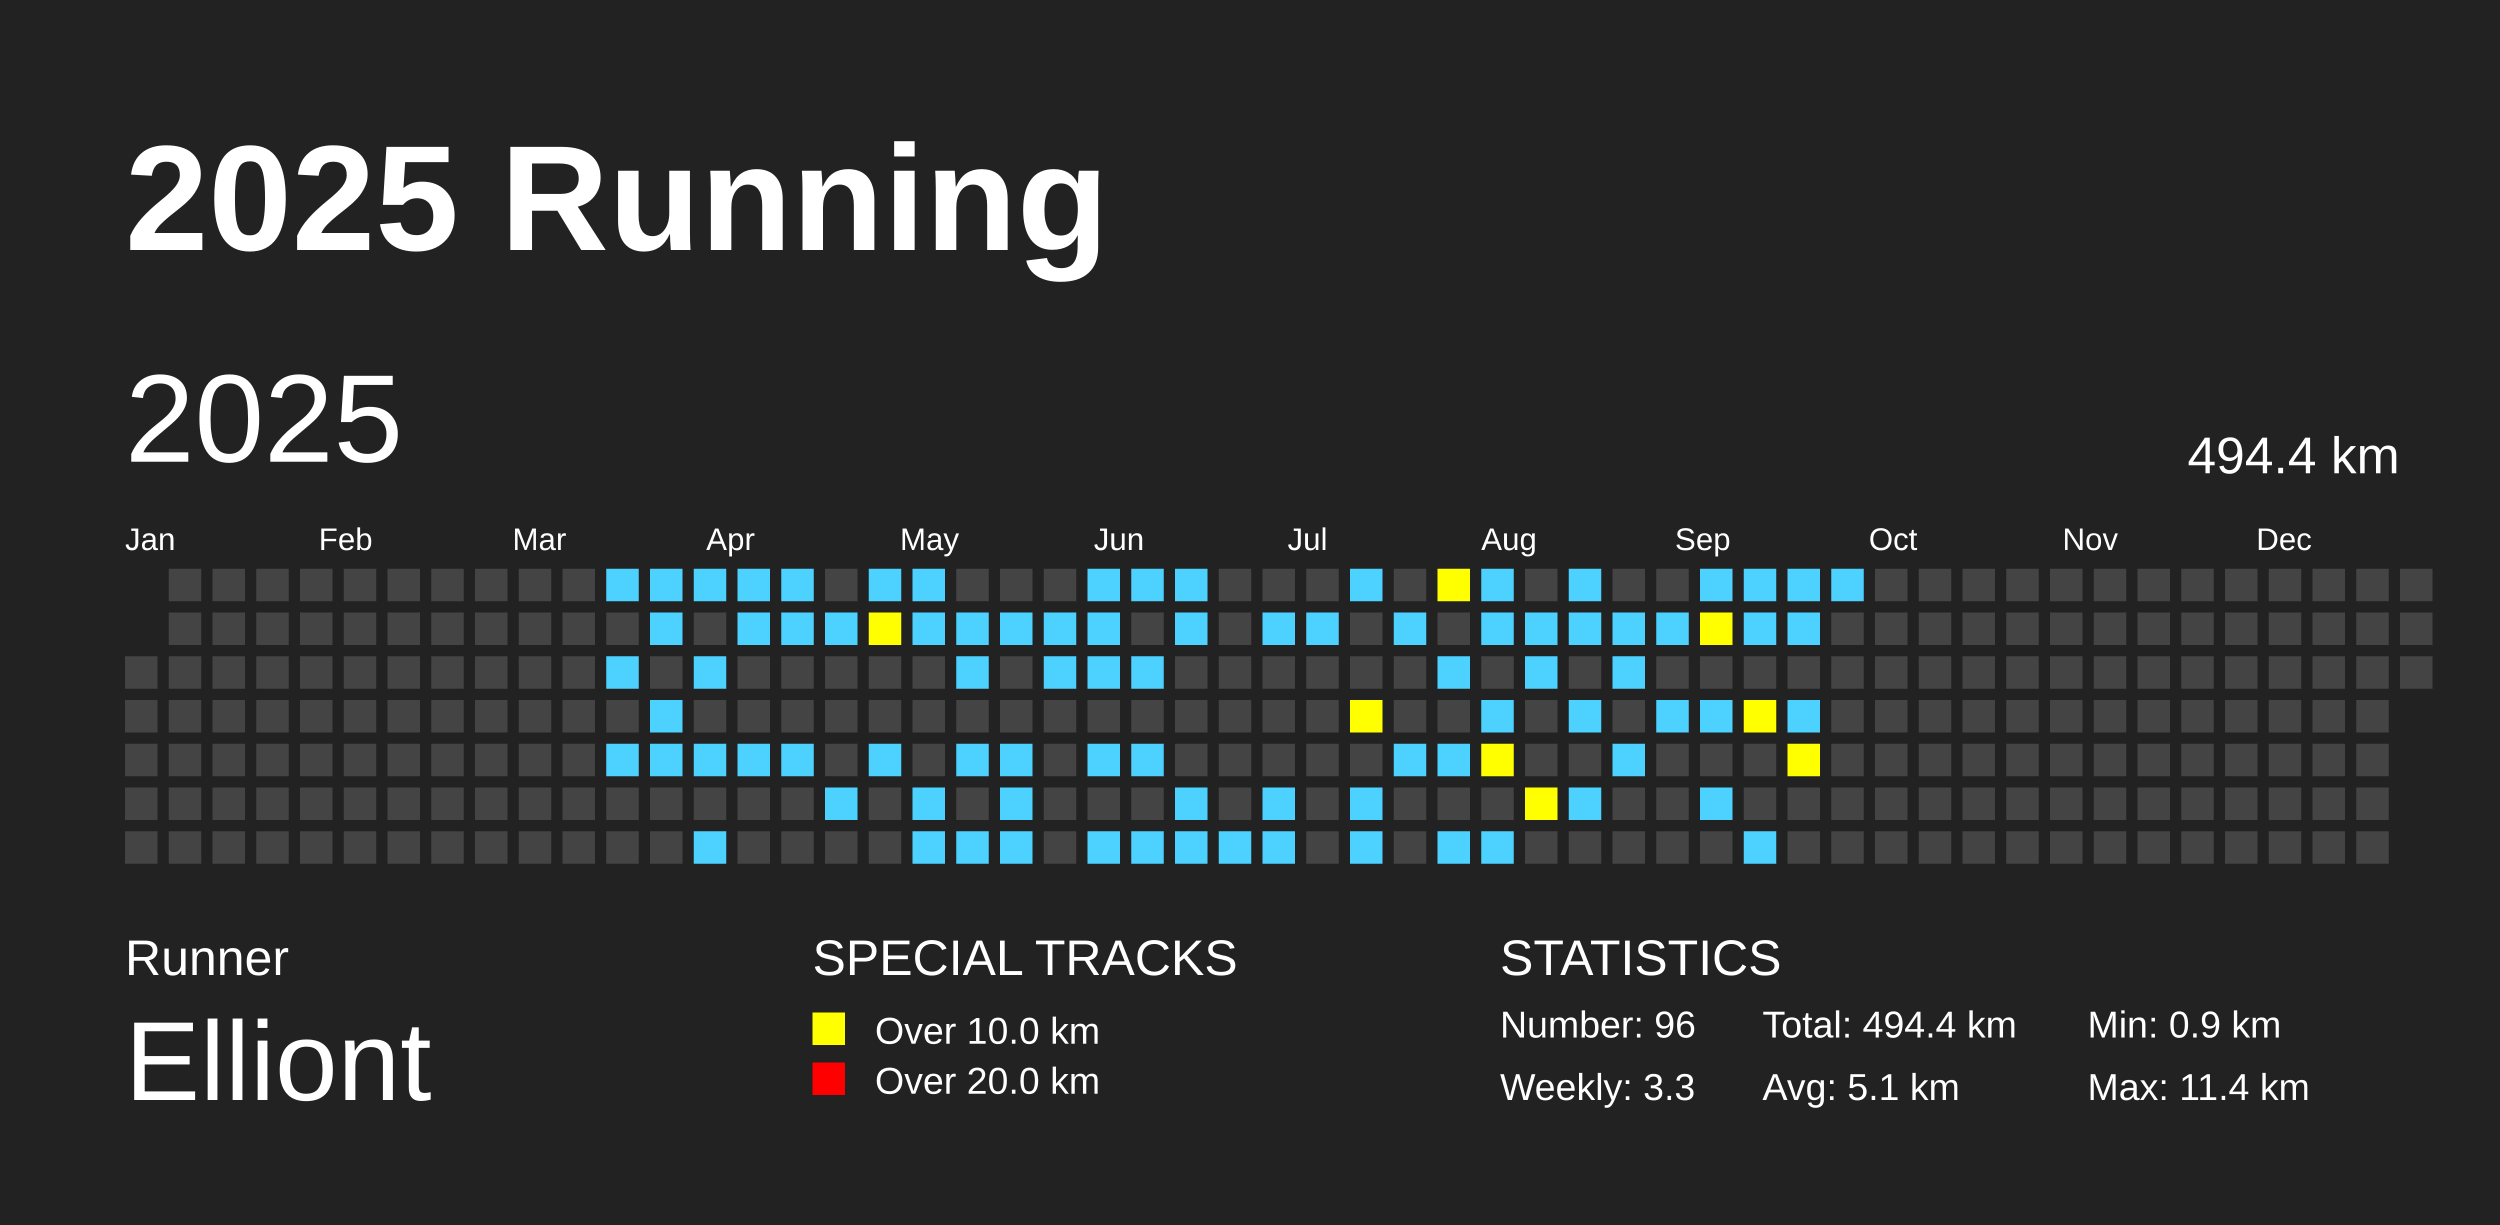
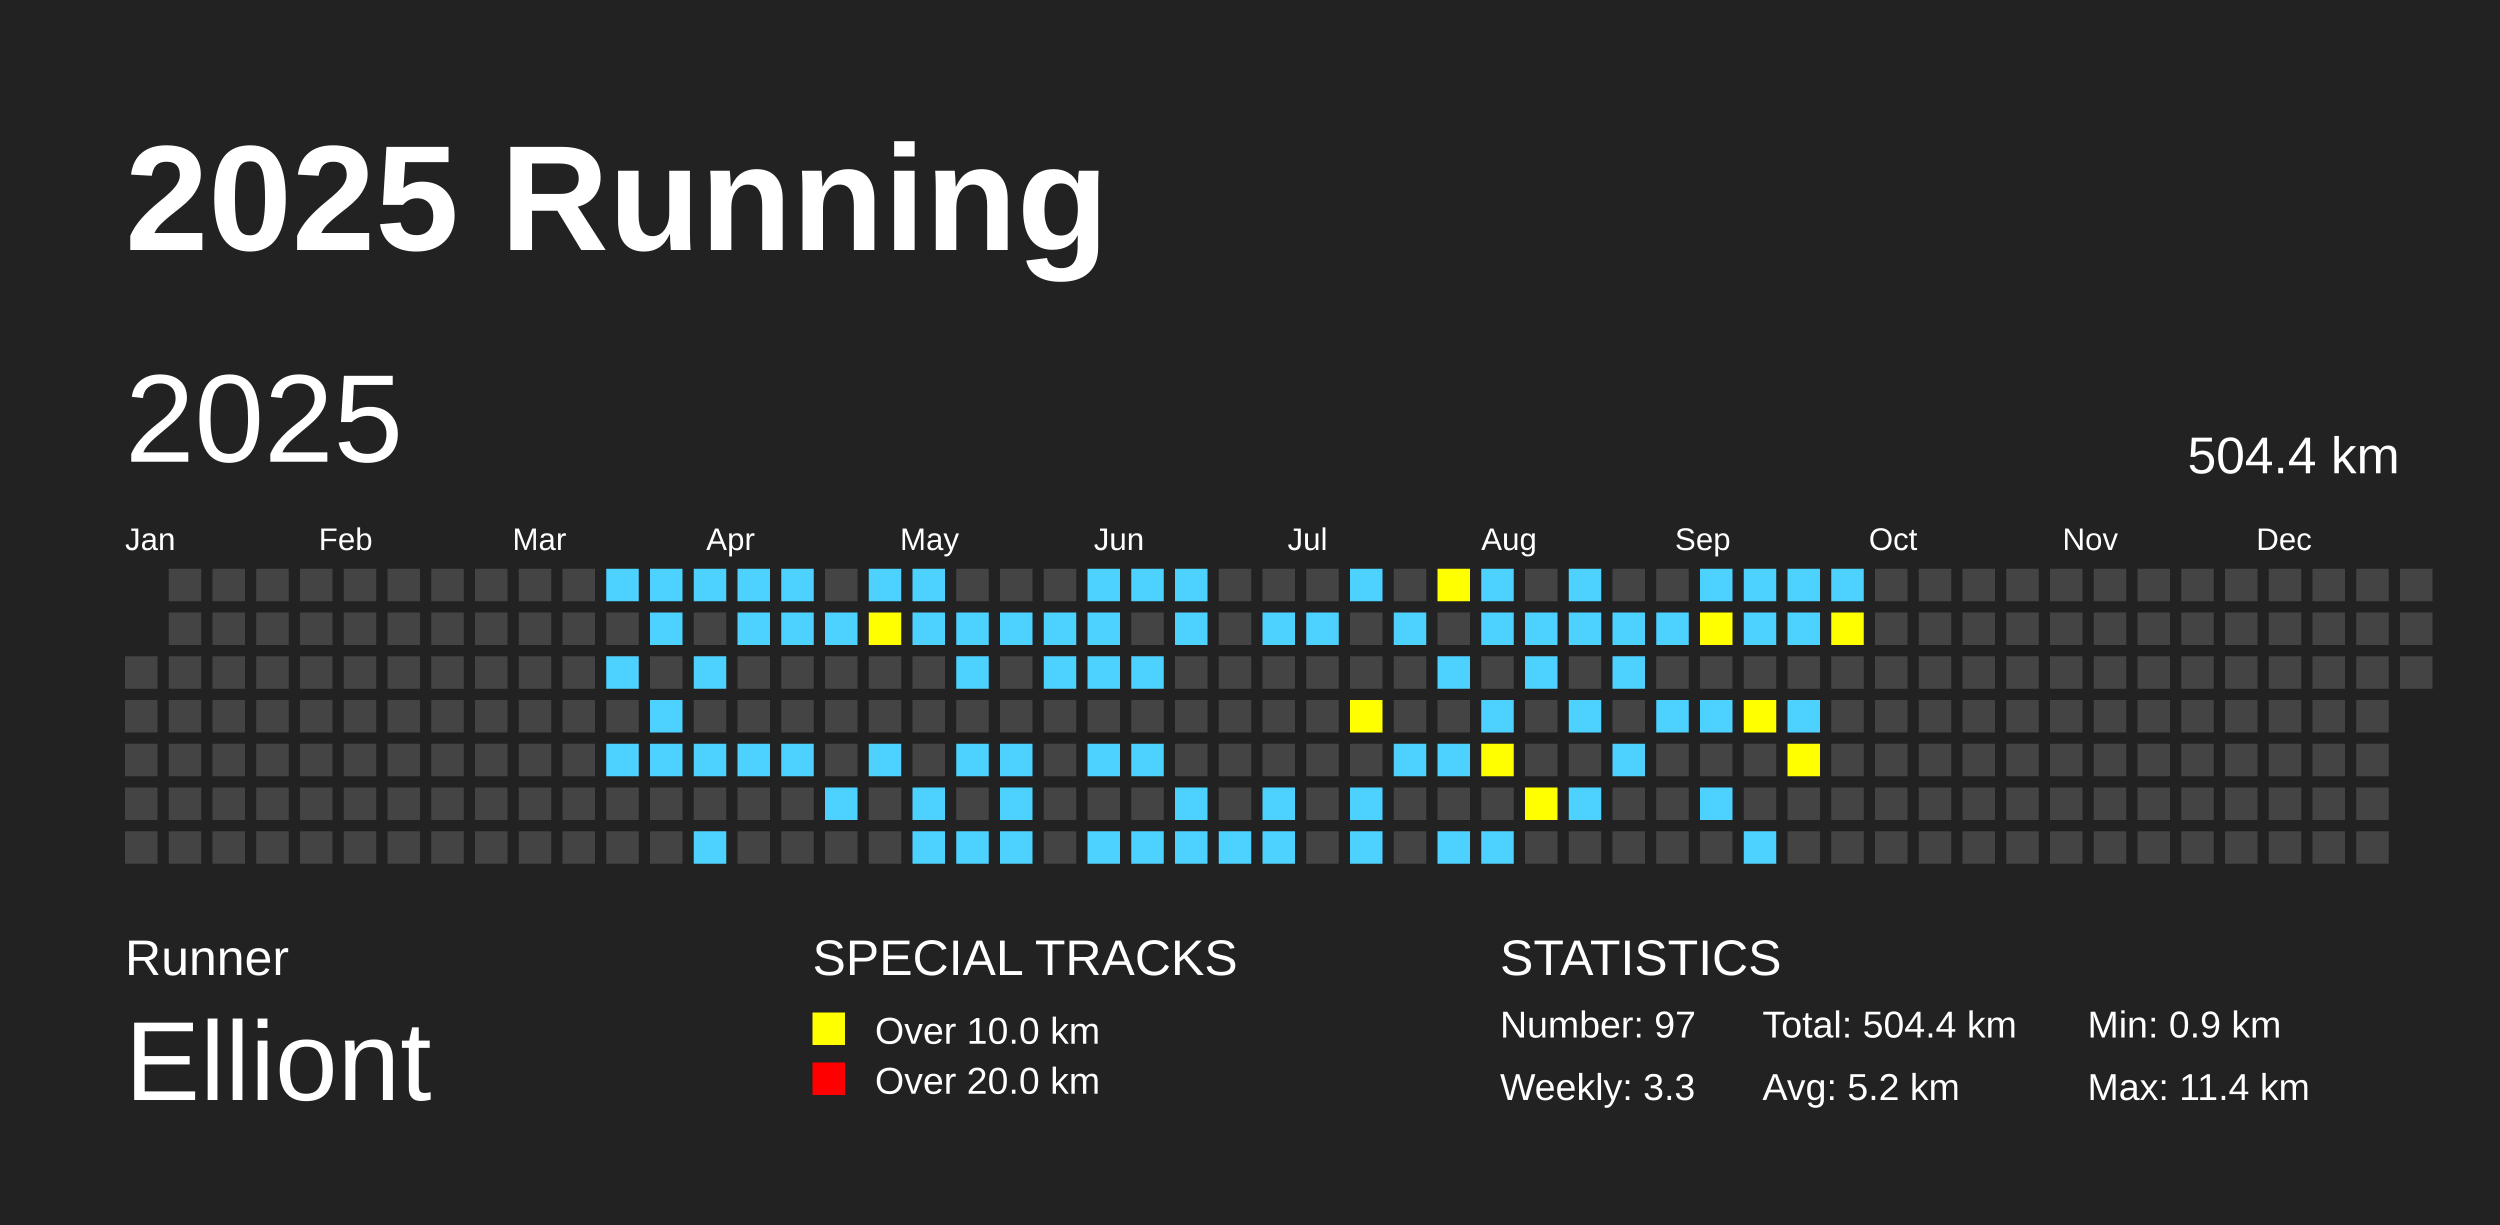
<svg xmlns="http://www.w3.org/2000/svg" baseProfile="full" height="98mm" version="1.1" viewBox="0,0,200,98" width="200mm">
  <defs />
  <rect fill="#222222" height="98" width="200" x="0" y="0" />
  <text fill="#FFFFFF" style="font-size:12px; font-family:Arial; font-weight:bold;" x="10" y="20">2025 Running</text>
  <text fill="#FFFFFF" style="font-size:4px; font-family:Arial" x="10" y="78">Runner</text>
  <text fill="#FFFFFF" style="font-size:9px; font-family:Arial" x="10" y="88">Elliont</text>
  <text fill="#FFFFFF" style="font-size:4px; font-family:Arial" x="65" y="78">SPECIAL TRACKS</text>
  <rect fill="yellow" height="2.6" width="2.6" x="65" y="81" />
  <text fill="#FFFFFF" style="font-size:3px; font-family:Arial" x="70" y="83.5">Over 10.0 km</text>
  <rect fill="red" height="2.6" width="2.6" x="65" y="85" />
  <text fill="#FFFFFF" style="font-size:3px; font-family:Arial" x="70" y="87.5">Over 20.0 km</text>
  <text fill="#FFFFFF" style="font-size:4px; font-family:Arial" x="120" y="78">STATISTICS</text>
-   <text fill="#FFFFFF" style="font-size:3px; font-family:Arial" x="120" y="83">Number: 96</text>
+   <text fill="#FFFFFF" style="font-size:3px; font-family:Arial" x="120" y="83">Number: 97</text>
  <text fill="#FFFFFF" style="font-size:3px; font-family:Arial" x="120" y="88">Weekly: 3.3</text>
-   <text fill="#FFFFFF" style="font-size:3px; font-family:Arial" x="141" y="83">Total: 494.4 km</text>
-   <text fill="#FFFFFF" style="font-size:3px; font-family:Arial" x="141" y="88">Avg: 5.1 km</text>
+   <text fill="#FFFFFF" style="font-size:3px; font-family:Arial" x="141" y="83">Total: 504.4 km</text>
+   <text fill="#FFFFFF" style="font-size:3px; font-family:Arial" x="141" y="88">Avg: 5.2 km</text>
  <text fill="#FFFFFF" style="font-size:3px; font-family:Arial" x="167" y="83">Min: 0.9 km</text>
  <text fill="#FFFFFF" style="font-size:3px; font-family:Arial" x="167" y="88">Max: 11.4 km</text>
  <text dominant-baseline="hanging" fill="#FFFFFF" style="font-size:10.0px; font-family:Arial;" x="10" y="30">2025</text>
-   <text dominant-baseline="hanging" fill="#FFFFFF" style="font-size:4.125px; font-family:Arial;" x="175" y="35">494.4 km</text>
+   <text dominant-baseline="hanging" fill="#FFFFFF" style="font-size:4.125px; font-family:Arial;" x="175" y="35">504.4 km</text>
  <text fill="#FFFFFF" style="font-size:2.5px; font-family:Arial" x="10.0" y="44">Jan</text>
  <text fill="#FFFFFF" style="font-size:2.5px; font-family:Arial" x="25.5" y="44">Feb</text>
  <text fill="#FFFFFF" style="font-size:2.5px; font-family:Arial" x="41.0" y="44">Mar</text>
  <text fill="#FFFFFF" style="font-size:2.5px; font-family:Arial" x="56.5" y="44">Apr</text>
  <text fill="#FFFFFF" style="font-size:2.5px; font-family:Arial" x="72.0" y="44">May</text>
  <text fill="#FFFFFF" style="font-size:2.5px; font-family:Arial" x="87.5" y="44">Jun</text>
  <text fill="#FFFFFF" style="font-size:2.5px; font-family:Arial" x="103.0" y="44">Jul</text>
  <text fill="#FFFFFF" style="font-size:2.5px; font-family:Arial" x="118.5" y="44">Aug</text>
  <text fill="#FFFFFF" style="font-size:2.5px; font-family:Arial" x="134.0" y="44">Sep</text>
  <text fill="#FFFFFF" style="font-size:2.5px; font-family:Arial" x="149.5" y="44">Oct</text>
  <text fill="#FFFFFF" style="font-size:2.5px; font-family:Arial" x="165.0" y="44">Nov</text>
  <text fill="#FFFFFF" style="font-size:2.5px; font-family:Arial" x="180.5" y="44">Dec</text>
  <rect fill="#444444" height="2.6" width="2.6" x="10.0" y="52.5" />
  <rect fill="#444444" height="2.6" width="2.6" x="10.0" y="56.0" />
  <rect fill="#444444" height="2.6" width="2.6" x="10.0" y="59.5" />
  <rect fill="#444444" height="2.6" width="2.6" x="10.0" y="63.0" />
  <rect fill="#444444" height="2.6" width="2.6" x="10.0" y="66.5" />
  <rect fill="#444444" height="2.6" width="2.6" x="13.5" y="45.5" />
  <rect fill="#444444" height="2.6" width="2.6" x="13.5" y="49.0" />
  <rect fill="#444444" height="2.6" width="2.6" x="13.5" y="52.5" />
  <rect fill="#444444" height="2.6" width="2.6" x="13.5" y="56.0" />
  <rect fill="#444444" height="2.6" width="2.6" x="13.5" y="59.5" />
  <rect fill="#444444" height="2.6" width="2.6" x="13.5" y="63.0" />
  <rect fill="#444444" height="2.6" width="2.6" x="13.5" y="66.5" />
  <rect fill="#444444" height="2.6" width="2.6" x="17.0" y="45.5" />
  <rect fill="#444444" height="2.6" width="2.6" x="17.0" y="49.0" />
  <rect fill="#444444" height="2.6" width="2.6" x="17.0" y="52.5" />
  <rect fill="#444444" height="2.6" width="2.6" x="17.0" y="56.0" />
  <rect fill="#444444" height="2.6" width="2.6" x="17.0" y="59.5" />
  <rect fill="#444444" height="2.6" width="2.6" x="17.0" y="63.0" />
  <rect fill="#444444" height="2.6" width="2.6" x="17.0" y="66.5" />
  <rect fill="#444444" height="2.6" width="2.6" x="20.5" y="45.5" />
  <rect fill="#444444" height="2.6" width="2.6" x="20.5" y="49.0" />
  <rect fill="#444444" height="2.6" width="2.6" x="20.5" y="52.5" />
  <rect fill="#444444" height="2.6" width="2.6" x="20.5" y="56.0" />
  <rect fill="#444444" height="2.6" width="2.6" x="20.5" y="59.5" />
  <rect fill="#444444" height="2.6" width="2.6" x="20.5" y="63.0" />
  <rect fill="#444444" height="2.6" width="2.6" x="20.5" y="66.5" />
  <rect fill="#444444" height="2.6" width="2.6" x="24.0" y="45.5" />
  <rect fill="#444444" height="2.6" width="2.6" x="24.0" y="49.0" />
  <rect fill="#444444" height="2.6" width="2.6" x="24.0" y="52.5" />
  <rect fill="#444444" height="2.6" width="2.6" x="24.0" y="56.0" />
  <rect fill="#444444" height="2.6" width="2.6" x="24.0" y="59.5" />
  <rect fill="#444444" height="2.6" width="2.6" x="24.0" y="63.0" />
  <rect fill="#444444" height="2.6" width="2.6" x="24.0" y="66.5" />
  <rect fill="#444444" height="2.6" width="2.6" x="27.5" y="45.5" />
  <rect fill="#444444" height="2.6" width="2.6" x="27.5" y="49.0" />
  <rect fill="#444444" height="2.6" width="2.6" x="27.5" y="52.5" />
  <rect fill="#444444" height="2.6" width="2.6" x="27.5" y="56.0" />
  <rect fill="#444444" height="2.6" width="2.6" x="27.5" y="59.5" />
  <rect fill="#444444" height="2.6" width="2.6" x="27.5" y="63.0" />
  <rect fill="#444444" height="2.6" width="2.6" x="27.5" y="66.5" />
  <rect fill="#444444" height="2.6" width="2.6" x="31.0" y="45.5" />
  <rect fill="#444444" height="2.6" width="2.6" x="31.0" y="49.0" />
  <rect fill="#444444" height="2.6" width="2.6" x="31.0" y="52.5" />
  <rect fill="#444444" height="2.6" width="2.6" x="31.0" y="56.0" />
  <rect fill="#444444" height="2.6" width="2.6" x="31.0" y="59.5" />
  <rect fill="#444444" height="2.6" width="2.6" x="31.0" y="63.0" />
  <rect fill="#444444" height="2.6" width="2.6" x="31.0" y="66.5" />
  <rect fill="#444444" height="2.6" width="2.6" x="34.5" y="45.5" />
  <rect fill="#444444" height="2.6" width="2.6" x="34.5" y="49.0" />
  <rect fill="#444444" height="2.6" width="2.6" x="34.5" y="52.5" />
  <rect fill="#444444" height="2.6" width="2.6" x="34.5" y="56.0" />
  <rect fill="#444444" height="2.6" width="2.6" x="34.5" y="59.5" />
  <rect fill="#444444" height="2.6" width="2.6" x="34.5" y="63.0" />
  <rect fill="#444444" height="2.6" width="2.6" x="34.5" y="66.5" />
  <rect fill="#444444" height="2.6" width="2.6" x="38.0" y="45.5" />
  <rect fill="#444444" height="2.6" width="2.6" x="38.0" y="49.0" />
  <rect fill="#444444" height="2.6" width="2.6" x="38.0" y="52.5" />
  <rect fill="#444444" height="2.6" width="2.6" x="38.0" y="56.0" />
  <rect fill="#444444" height="2.6" width="2.6" x="38.0" y="59.5" />
  <rect fill="#444444" height="2.6" width="2.6" x="38.0" y="63.0" />
  <rect fill="#444444" height="2.6" width="2.6" x="38.0" y="66.5" />
  <rect fill="#444444" height="2.6" width="2.6" x="41.5" y="45.5" />
  <rect fill="#444444" height="2.6" width="2.6" x="41.5" y="49.0" />
  <rect fill="#444444" height="2.6" width="2.6" x="41.5" y="52.5" />
  <rect fill="#444444" height="2.6" width="2.6" x="41.5" y="56.0" />
  <rect fill="#444444" height="2.6" width="2.6" x="41.5" y="59.5" />
  <rect fill="#444444" height="2.6" width="2.6" x="41.5" y="63.0" />
  <rect fill="#444444" height="2.6" width="2.6" x="41.5" y="66.5" />
  <rect fill="#444444" height="2.6" width="2.6" x="45.0" y="45.5" />
  <rect fill="#444444" height="2.6" width="2.6" x="45.0" y="49.0" />
  <rect fill="#444444" height="2.6" width="2.6" x="45.0" y="52.5" />
  <rect fill="#444444" height="2.6" width="2.6" x="45.0" y="56.0" />
  <rect fill="#444444" height="2.6" width="2.6" x="45.0" y="59.5" />
  <rect fill="#444444" height="2.6" width="2.6" x="45.0" y="63.0" />
  <rect fill="#444444" height="2.6" width="2.6" x="45.0" y="66.5" />
  <rect fill="#4DD2FF" height="2.6" width="2.6" x="48.5" y="45.5" />
  <rect fill="#444444" height="2.6" width="2.6" x="48.5" y="49.0" />
  <rect fill="#4DD2FF" height="2.6" width="2.6" x="48.5" y="52.5" />
  <rect fill="#444444" height="2.6" width="2.6" x="48.5" y="56.0" />
  <rect fill="#4DD2FF" height="2.6" width="2.6" x="48.5" y="59.5" />
  <rect fill="#444444" height="2.6" width="2.6" x="48.5" y="63.0" />
  <rect fill="#444444" height="2.6" width="2.6" x="48.5" y="66.5" />
  <rect fill="#4DD2FF" height="2.6" width="2.6" x="52.0" y="45.5" />
  <rect fill="#4DD2FF" height="2.6" width="2.6" x="52.0" y="49.0" />
  <rect fill="#444444" height="2.6" width="2.6" x="52.0" y="52.5" />
  <rect fill="#4DD2FF" height="2.6" width="2.6" x="52.0" y="56.0" />
  <rect fill="#4DD2FF" height="2.6" width="2.6" x="52.0" y="59.5" />
  <rect fill="#444444" height="2.6" width="2.6" x="52.0" y="63.0" />
  <rect fill="#444444" height="2.6" width="2.6" x="52.0" y="66.5" />
  <rect fill="#4DD2FF" height="2.6" width="2.6" x="55.5" y="45.5" />
  <rect fill="#444444" height="2.6" width="2.6" x="55.5" y="49.0" />
  <rect fill="#4DD2FF" height="2.6" width="2.6" x="55.5" y="52.5" />
  <rect fill="#444444" height="2.6" width="2.6" x="55.5" y="56.0" />
  <rect fill="#4DD2FF" height="2.6" width="2.6" x="55.5" y="59.5" />
  <rect fill="#444444" height="2.6" width="2.6" x="55.5" y="63.0" />
  <rect fill="#4DD2FF" height="2.6" width="2.6" x="55.5" y="66.5" />
  <rect fill="#4DD2FF" height="2.6" width="2.6" x="59.0" y="45.5" />
  <rect fill="#4DD2FF" height="2.6" width="2.6" x="59.0" y="49.0" />
  <rect fill="#444444" height="2.6" width="2.6" x="59.0" y="52.5" />
  <rect fill="#444444" height="2.6" width="2.6" x="59.0" y="56.0" />
  <rect fill="#4DD2FF" height="2.6" width="2.6" x="59.0" y="59.5" />
  <rect fill="#444444" height="2.6" width="2.6" x="59.0" y="63.0" />
  <rect fill="#444444" height="2.6" width="2.6" x="59.0" y="66.5" />
  <rect fill="#4DD2FF" height="2.6" width="2.6" x="62.5" y="45.5" />
  <rect fill="#4DD2FF" height="2.6" width="2.6" x="62.5" y="49.0" />
  <rect fill="#444444" height="2.6" width="2.6" x="62.5" y="52.5" />
  <rect fill="#444444" height="2.6" width="2.6" x="62.5" y="56.0" />
  <rect fill="#4DD2FF" height="2.6" width="2.6" x="62.5" y="59.5" />
  <rect fill="#444444" height="2.6" width="2.6" x="62.5" y="63.0" />
  <rect fill="#444444" height="2.6" width="2.6" x="62.5" y="66.5" />
  <rect fill="#444444" height="2.6" width="2.6" x="66.0" y="45.5" />
  <rect fill="#4DD2FF" height="2.6" width="2.6" x="66.0" y="49.0" />
  <rect fill="#444444" height="2.6" width="2.6" x="66.0" y="52.5" />
  <rect fill="#444444" height="2.6" width="2.6" x="66.0" y="56.0" />
  <rect fill="#444444" height="2.6" width="2.6" x="66.0" y="59.5" />
  <rect fill="#4DD2FF" height="2.6" width="2.6" x="66.0" y="63.0" />
  <rect fill="#444444" height="2.6" width="2.6" x="66.0" y="66.5" />
  <rect fill="#4DD2FF" height="2.6" width="2.6" x="69.5" y="45.5" />
  <rect fill="yellow" height="2.6" width="2.6" x="69.5" y="49.0" />
  <rect fill="#444444" height="2.6" width="2.6" x="69.5" y="52.5" />
  <rect fill="#444444" height="2.6" width="2.6" x="69.5" y="56.0" />
  <rect fill="#4DD2FF" height="2.6" width="2.6" x="69.5" y="59.5" />
  <rect fill="#444444" height="2.6" width="2.6" x="69.5" y="63.0" />
  <rect fill="#444444" height="2.6" width="2.6" x="69.5" y="66.5" />
  <rect fill="#4DD2FF" height="2.6" width="2.6" x="73.0" y="45.5" />
  <rect fill="#4DD2FF" height="2.6" width="2.6" x="73.0" y="49.0" />
  <rect fill="#444444" height="2.6" width="2.6" x="73.0" y="52.5" />
  <rect fill="#444444" height="2.6" width="2.6" x="73.0" y="56.0" />
  <rect fill="#444444" height="2.6" width="2.6" x="73.0" y="59.5" />
  <rect fill="#4DD2FF" height="2.6" width="2.6" x="73.0" y="63.0" />
  <rect fill="#4DD2FF" height="2.6" width="2.6" x="73.0" y="66.5" />
  <rect fill="#444444" height="2.6" width="2.6" x="76.5" y="45.5" />
  <rect fill="#4DD2FF" height="2.6" width="2.6" x="76.5" y="49.0" />
  <rect fill="#4DD2FF" height="2.6" width="2.6" x="76.5" y="52.5" />
  <rect fill="#444444" height="2.6" width="2.6" x="76.5" y="56.0" />
  <rect fill="#4DD2FF" height="2.6" width="2.6" x="76.5" y="59.5" />
  <rect fill="#444444" height="2.6" width="2.6" x="76.5" y="63.0" />
  <rect fill="#4DD2FF" height="2.6" width="2.6" x="76.5" y="66.5" />
  <rect fill="#444444" height="2.6" width="2.6" x="80.0" y="45.5" />
  <rect fill="#4DD2FF" height="2.6" width="2.6" x="80.0" y="49.0" />
  <rect fill="#444444" height="2.6" width="2.6" x="80.0" y="52.5" />
  <rect fill="#444444" height="2.6" width="2.6" x="80.0" y="56.0" />
  <rect fill="#4DD2FF" height="2.6" width="2.6" x="80.0" y="59.5" />
  <rect fill="#4DD2FF" height="2.6" width="2.6" x="80.0" y="63.0" />
  <rect fill="#4DD2FF" height="2.6" width="2.6" x="80.0" y="66.5" />
  <rect fill="#444444" height="2.6" width="2.6" x="83.5" y="45.5" />
  <rect fill="#4DD2FF" height="2.6" width="2.6" x="83.5" y="49.0" />
  <rect fill="#4DD2FF" height="2.6" width="2.6" x="83.5" y="52.5" />
  <rect fill="#444444" height="2.6" width="2.6" x="83.5" y="56.0" />
  <rect fill="#444444" height="2.6" width="2.6" x="83.5" y="59.5" />
  <rect fill="#444444" height="2.6" width="2.6" x="83.5" y="63.0" />
  <rect fill="#444444" height="2.6" width="2.6" x="83.5" y="66.5" />
  <rect fill="#4DD2FF" height="2.6" width="2.6" x="87.0" y="45.5" />
  <rect fill="#4DD2FF" height="2.6" width="2.6" x="87.0" y="49.0" />
  <rect fill="#4DD2FF" height="2.6" width="2.6" x="87.0" y="52.5" />
  <rect fill="#444444" height="2.6" width="2.6" x="87.0" y="56.0" />
  <rect fill="#4DD2FF" height="2.6" width="2.6" x="87.0" y="59.5" />
  <rect fill="#444444" height="2.6" width="2.6" x="87.0" y="63.0" />
  <rect fill="#4DD2FF" height="2.6" width="2.6" x="87.0" y="66.5" />
  <rect fill="#4DD2FF" height="2.6" width="2.6" x="90.5" y="45.5" />
  <rect fill="#444444" height="2.6" width="2.6" x="90.5" y="49.0" />
  <rect fill="#4DD2FF" height="2.6" width="2.6" x="90.5" y="52.5" />
  <rect fill="#444444" height="2.6" width="2.6" x="90.5" y="56.0" />
  <rect fill="#4DD2FF" height="2.6" width="2.6" x="90.5" y="59.5" />
  <rect fill="#444444" height="2.6" width="2.6" x="90.5" y="63.0" />
  <rect fill="#4DD2FF" height="2.6" width="2.6" x="90.5" y="66.5" />
  <rect fill="#4DD2FF" height="2.6" width="2.6" x="94.0" y="45.5" />
  <rect fill="#4DD2FF" height="2.6" width="2.6" x="94.0" y="49.0" />
  <rect fill="#444444" height="2.6" width="2.6" x="94.0" y="52.5" />
  <rect fill="#444444" height="2.6" width="2.6" x="94.0" y="56.0" />
  <rect fill="#444444" height="2.6" width="2.6" x="94.0" y="59.5" />
  <rect fill="#4DD2FF" height="2.6" width="2.6" x="94.0" y="63.0" />
  <rect fill="#4DD2FF" height="2.6" width="2.6" x="94.0" y="66.5" />
  <rect fill="#444444" height="2.6" width="2.6" x="97.5" y="45.5" />
  <rect fill="#444444" height="2.6" width="2.6" x="97.5" y="49.0" />
  <rect fill="#444444" height="2.6" width="2.6" x="97.5" y="52.5" />
  <rect fill="#444444" height="2.6" width="2.6" x="97.5" y="56.0" />
  <rect fill="#444444" height="2.6" width="2.6" x="97.5" y="59.5" />
  <rect fill="#444444" height="2.6" width="2.6" x="97.5" y="63.0" />
  <rect fill="#4DD2FF" height="2.6" width="2.6" x="97.5" y="66.5" />
  <rect fill="#444444" height="2.6" width="2.6" x="101.0" y="45.5" />
  <rect fill="#4DD2FF" height="2.6" width="2.6" x="101.0" y="49.0" />
  <rect fill="#444444" height="2.6" width="2.6" x="101.0" y="52.5" />
  <rect fill="#444444" height="2.6" width="2.6" x="101.0" y="56.0" />
  <rect fill="#444444" height="2.6" width="2.6" x="101.0" y="59.5" />
  <rect fill="#4DD2FF" height="2.6" width="2.6" x="101.0" y="63.0" />
  <rect fill="#4DD2FF" height="2.6" width="2.6" x="101.0" y="66.5" />
  <rect fill="#444444" height="2.6" width="2.6" x="104.5" y="45.5" />
  <rect fill="#4DD2FF" height="2.6" width="2.6" x="104.5" y="49.0" />
  <rect fill="#444444" height="2.6" width="2.6" x="104.5" y="52.5" />
  <rect fill="#444444" height="2.6" width="2.6" x="104.5" y="56.0" />
  <rect fill="#444444" height="2.6" width="2.6" x="104.5" y="59.5" />
  <rect fill="#444444" height="2.6" width="2.6" x="104.5" y="63.0" />
  <rect fill="#444444" height="2.6" width="2.6" x="104.5" y="66.5" />
  <rect fill="#4DD2FF" height="2.6" width="2.6" x="108.0" y="45.5" />
  <rect fill="#444444" height="2.6" width="2.6" x="108.0" y="49.0" />
  <rect fill="#444444" height="2.6" width="2.6" x="108.0" y="52.5" />
  <rect fill="yellow" height="2.6" width="2.6" x="108.0" y="56.0" />
  <rect fill="#444444" height="2.6" width="2.6" x="108.0" y="59.5" />
  <rect fill="#4DD2FF" height="2.6" width="2.6" x="108.0" y="63.0" />
  <rect fill="#4DD2FF" height="2.6" width="2.6" x="108.0" y="66.5" />
  <rect fill="#444444" height="2.6" width="2.6" x="111.5" y="45.5" />
  <rect fill="#4DD2FF" height="2.6" width="2.6" x="111.5" y="49.0" />
  <rect fill="#444444" height="2.6" width="2.6" x="111.5" y="52.5" />
  <rect fill="#444444" height="2.6" width="2.6" x="111.5" y="56.0" />
  <rect fill="#4DD2FF" height="2.6" width="2.6" x="111.5" y="59.5" />
  <rect fill="#444444" height="2.6" width="2.6" x="111.5" y="63.0" />
  <rect fill="#444444" height="2.6" width="2.6" x="111.5" y="66.5" />
  <rect fill="yellow" height="2.6" width="2.6" x="115.0" y="45.5" />
  <rect fill="#444444" height="2.6" width="2.6" x="115.0" y="49.0" />
  <rect fill="#4DD2FF" height="2.6" width="2.6" x="115.0" y="52.5" />
  <rect fill="#444444" height="2.6" width="2.6" x="115.0" y="56.0" />
  <rect fill="#4DD2FF" height="2.6" width="2.6" x="115.0" y="59.5" />
  <rect fill="#444444" height="2.6" width="2.6" x="115.0" y="63.0" />
  <rect fill="#4DD2FF" height="2.6" width="2.6" x="115.0" y="66.5" />
  <rect fill="#4DD2FF" height="2.6" width="2.6" x="118.5" y="45.5" />
  <rect fill="#4DD2FF" height="2.6" width="2.6" x="118.5" y="49.0" />
  <rect fill="#444444" height="2.6" width="2.6" x="118.5" y="52.5" />
  <rect fill="#4DD2FF" height="2.6" width="2.6" x="118.5" y="56.0" />
  <rect fill="yellow" height="2.6" width="2.6" x="118.5" y="59.5" />
  <rect fill="#444444" height="2.6" width="2.6" x="118.5" y="63.0" />
  <rect fill="#4DD2FF" height="2.6" width="2.6" x="118.5" y="66.5" />
  <rect fill="#444444" height="2.6" width="2.6" x="122.0" y="45.5" />
  <rect fill="#4DD2FF" height="2.6" width="2.6" x="122.0" y="49.0" />
  <rect fill="#4DD2FF" height="2.6" width="2.6" x="122.0" y="52.5" />
  <rect fill="#444444" height="2.6" width="2.6" x="122.0" y="56.0" />
  <rect fill="#444444" height="2.6" width="2.6" x="122.0" y="59.5" />
  <rect fill="yellow" height="2.6" width="2.6" x="122.0" y="63.0" />
  <rect fill="#444444" height="2.6" width="2.6" x="122.0" y="66.5" />
  <rect fill="#4DD2FF" height="2.6" width="2.6" x="125.5" y="45.5" />
  <rect fill="#4DD2FF" height="2.6" width="2.6" x="125.5" y="49.0" />
  <rect fill="#444444" height="2.6" width="2.6" x="125.5" y="52.5" />
  <rect fill="#4DD2FF" height="2.6" width="2.6" x="125.5" y="56.0" />
  <rect fill="#444444" height="2.6" width="2.6" x="125.5" y="59.5" />
  <rect fill="#4DD2FF" height="2.6" width="2.6" x="125.5" y="63.0" />
  <rect fill="#444444" height="2.6" width="2.6" x="125.5" y="66.5" />
  <rect fill="#444444" height="2.6" width="2.6" x="129.0" y="45.5" />
  <rect fill="#4DD2FF" height="2.6" width="2.6" x="129.0" y="49.0" />
  <rect fill="#4DD2FF" height="2.6" width="2.6" x="129.0" y="52.5" />
  <rect fill="#444444" height="2.6" width="2.6" x="129.0" y="56.0" />
  <rect fill="#4DD2FF" height="2.6" width="2.6" x="129.0" y="59.5" />
  <rect fill="#444444" height="2.6" width="2.6" x="129.0" y="63.0" />
  <rect fill="#444444" height="2.6" width="2.6" x="129.0" y="66.5" />
  <rect fill="#444444" height="2.6" width="2.6" x="132.5" y="45.5" />
  <rect fill="#4DD2FF" height="2.6" width="2.6" x="132.5" y="49.0" />
  <rect fill="#444444" height="2.6" width="2.6" x="132.5" y="52.5" />
  <rect fill="#4DD2FF" height="2.6" width="2.6" x="132.5" y="56.0" />
  <rect fill="#444444" height="2.6" width="2.6" x="132.5" y="59.5" />
  <rect fill="#444444" height="2.6" width="2.6" x="132.5" y="63.0" />
  <rect fill="#444444" height="2.6" width="2.6" x="132.5" y="66.5" />
  <rect fill="#4DD2FF" height="2.6" width="2.6" x="136.0" y="45.5" />
  <rect fill="yellow" height="2.6" width="2.6" x="136.0" y="49.0" />
  <rect fill="#444444" height="2.6" width="2.6" x="136.0" y="52.5" />
  <rect fill="#4DD2FF" height="2.6" width="2.6" x="136.0" y="56.0" />
  <rect fill="#444444" height="2.6" width="2.6" x="136.0" y="59.5" />
  <rect fill="#4DD2FF" height="2.6" width="2.6" x="136.0" y="63.0" />
  <rect fill="#444444" height="2.6" width="2.6" x="136.0" y="66.5" />
  <rect fill="#4DD2FF" height="2.6" width="2.6" x="139.5" y="45.5" />
  <rect fill="#4DD2FF" height="2.6" width="2.6" x="139.5" y="49.0" />
  <rect fill="#444444" height="2.6" width="2.6" x="139.5" y="52.5" />
  <rect fill="yellow" height="2.6" width="2.6" x="139.5" y="56.0" />
  <rect fill="#444444" height="2.6" width="2.6" x="139.5" y="59.5" />
  <rect fill="#444444" height="2.6" width="2.6" x="139.5" y="63.0" />
  <rect fill="#4DD2FF" height="2.6" width="2.6" x="139.5" y="66.5" />
  <rect fill="#4DD2FF" height="2.6" width="2.6" x="143.0" y="45.5" />
  <rect fill="#4DD2FF" height="2.6" width="2.6" x="143.0" y="49.0" />
  <rect fill="#444444" height="2.6" width="2.6" x="143.0" y="52.5" />
  <rect fill="#4DD2FF" height="2.6" width="2.6" x="143.0" y="56.0" />
  <rect fill="yellow" height="2.6" width="2.6" x="143.0" y="59.5" />
  <rect fill="#444444" height="2.6" width="2.6" x="143.0" y="63.0" />
  <rect fill="#444444" height="2.6" width="2.6" x="143.0" y="66.5" />
  <rect fill="#4DD2FF" height="2.6" width="2.6" x="146.5" y="45.5" />
-   <rect fill="#444444" height="2.6" width="2.6" x="146.5" y="49.0" />
+   <rect fill="yellow" height="2.6" width="2.6" x="146.5" y="49.0" />
  <rect fill="#444444" height="2.6" width="2.6" x="146.5" y="52.5" />
  <rect fill="#444444" height="2.6" width="2.6" x="146.5" y="56.0" />
  <rect fill="#444444" height="2.6" width="2.6" x="146.5" y="59.5" />
  <rect fill="#444444" height="2.6" width="2.6" x="146.5" y="63.0" />
  <rect fill="#444444" height="2.6" width="2.6" x="146.5" y="66.5" />
  <rect fill="#444444" height="2.6" width="2.6" x="150.0" y="45.5" />
  <rect fill="#444444" height="2.6" width="2.6" x="150.0" y="49.0" />
  <rect fill="#444444" height="2.6" width="2.6" x="150.0" y="52.5" />
  <rect fill="#444444" height="2.6" width="2.6" x="150.0" y="56.0" />
  <rect fill="#444444" height="2.6" width="2.6" x="150.0" y="59.5" />
  <rect fill="#444444" height="2.6" width="2.6" x="150.0" y="63.0" />
  <rect fill="#444444" height="2.6" width="2.6" x="150.0" y="66.5" />
  <rect fill="#444444" height="2.6" width="2.6" x="153.5" y="45.5" />
  <rect fill="#444444" height="2.6" width="2.6" x="153.5" y="49.0" />
  <rect fill="#444444" height="2.6" width="2.6" x="153.5" y="52.5" />
  <rect fill="#444444" height="2.6" width="2.6" x="153.5" y="56.0" />
  <rect fill="#444444" height="2.6" width="2.6" x="153.5" y="59.5" />
  <rect fill="#444444" height="2.6" width="2.6" x="153.5" y="63.0" />
  <rect fill="#444444" height="2.6" width="2.6" x="153.5" y="66.5" />
  <rect fill="#444444" height="2.6" width="2.6" x="157.0" y="45.5" />
  <rect fill="#444444" height="2.6" width="2.6" x="157.0" y="49.0" />
  <rect fill="#444444" height="2.6" width="2.6" x="157.0" y="52.5" />
  <rect fill="#444444" height="2.6" width="2.6" x="157.0" y="56.0" />
  <rect fill="#444444" height="2.6" width="2.6" x="157.0" y="59.5" />
  <rect fill="#444444" height="2.6" width="2.6" x="157.0" y="63.0" />
  <rect fill="#444444" height="2.6" width="2.6" x="157.0" y="66.5" />
  <rect fill="#444444" height="2.6" width="2.6" x="160.5" y="45.5" />
  <rect fill="#444444" height="2.6" width="2.6" x="160.5" y="49.0" />
  <rect fill="#444444" height="2.6" width="2.6" x="160.5" y="52.5" />
  <rect fill="#444444" height="2.6" width="2.6" x="160.5" y="56.0" />
  <rect fill="#444444" height="2.6" width="2.6" x="160.5" y="59.5" />
  <rect fill="#444444" height="2.6" width="2.6" x="160.5" y="63.0" />
  <rect fill="#444444" height="2.6" width="2.6" x="160.5" y="66.5" />
  <rect fill="#444444" height="2.6" width="2.6" x="164.0" y="45.5" />
  <rect fill="#444444" height="2.6" width="2.6" x="164.0" y="49.0" />
  <rect fill="#444444" height="2.6" width="2.6" x="164.0" y="52.5" />
  <rect fill="#444444" height="2.6" width="2.6" x="164.0" y="56.0" />
  <rect fill="#444444" height="2.6" width="2.6" x="164.0" y="59.5" />
  <rect fill="#444444" height="2.6" width="2.6" x="164.0" y="63.0" />
  <rect fill="#444444" height="2.6" width="2.6" x="164.0" y="66.5" />
  <rect fill="#444444" height="2.6" width="2.6" x="167.5" y="45.5" />
  <rect fill="#444444" height="2.6" width="2.6" x="167.5" y="49.0" />
  <rect fill="#444444" height="2.6" width="2.6" x="167.5" y="52.5" />
  <rect fill="#444444" height="2.6" width="2.6" x="167.5" y="56.0" />
  <rect fill="#444444" height="2.6" width="2.6" x="167.5" y="59.5" />
  <rect fill="#444444" height="2.6" width="2.6" x="167.5" y="63.0" />
  <rect fill="#444444" height="2.6" width="2.6" x="167.5" y="66.5" />
  <rect fill="#444444" height="2.6" width="2.6" x="171.0" y="45.5" />
  <rect fill="#444444" height="2.6" width="2.6" x="171.0" y="49.0" />
  <rect fill="#444444" height="2.6" width="2.6" x="171.0" y="52.5" />
  <rect fill="#444444" height="2.6" width="2.6" x="171.0" y="56.0" />
  <rect fill="#444444" height="2.6" width="2.6" x="171.0" y="59.5" />
  <rect fill="#444444" height="2.6" width="2.6" x="171.0" y="63.0" />
  <rect fill="#444444" height="2.6" width="2.6" x="171.0" y="66.5" />
  <rect fill="#444444" height="2.6" width="2.6" x="174.5" y="45.5" />
  <rect fill="#444444" height="2.6" width="2.6" x="174.5" y="49.0" />
  <rect fill="#444444" height="2.6" width="2.6" x="174.5" y="52.5" />
  <rect fill="#444444" height="2.6" width="2.6" x="174.5" y="56.0" />
  <rect fill="#444444" height="2.6" width="2.6" x="174.5" y="59.5" />
  <rect fill="#444444" height="2.6" width="2.6" x="174.5" y="63.0" />
  <rect fill="#444444" height="2.6" width="2.6" x="174.5" y="66.5" />
  <rect fill="#444444" height="2.6" width="2.6" x="178.0" y="45.5" />
  <rect fill="#444444" height="2.6" width="2.6" x="178.0" y="49.0" />
  <rect fill="#444444" height="2.6" width="2.6" x="178.0" y="52.5" />
  <rect fill="#444444" height="2.6" width="2.6" x="178.0" y="56.0" />
  <rect fill="#444444" height="2.6" width="2.6" x="178.0" y="59.5" />
  <rect fill="#444444" height="2.6" width="2.6" x="178.0" y="63.0" />
  <rect fill="#444444" height="2.6" width="2.6" x="178.0" y="66.5" />
  <rect fill="#444444" height="2.6" width="2.6" x="181.5" y="45.5" />
  <rect fill="#444444" height="2.6" width="2.6" x="181.5" y="49.0" />
  <rect fill="#444444" height="2.6" width="2.6" x="181.5" y="52.5" />
  <rect fill="#444444" height="2.6" width="2.6" x="181.5" y="56.0" />
  <rect fill="#444444" height="2.6" width="2.6" x="181.5" y="59.5" />
  <rect fill="#444444" height="2.6" width="2.6" x="181.5" y="63.0" />
  <rect fill="#444444" height="2.6" width="2.6" x="181.5" y="66.5" />
  <rect fill="#444444" height="2.6" width="2.6" x="185.0" y="45.5" />
  <rect fill="#444444" height="2.6" width="2.6" x="185.0" y="49.0" />
  <rect fill="#444444" height="2.6" width="2.6" x="185.0" y="52.5" />
  <rect fill="#444444" height="2.6" width="2.6" x="185.0" y="56.0" />
  <rect fill="#444444" height="2.6" width="2.6" x="185.0" y="59.5" />
  <rect fill="#444444" height="2.6" width="2.6" x="185.0" y="63.0" />
  <rect fill="#444444" height="2.6" width="2.6" x="185.0" y="66.5" />
  <rect fill="#444444" height="2.6" width="2.6" x="188.5" y="45.5" />
  <rect fill="#444444" height="2.6" width="2.6" x="188.5" y="49.0" />
  <rect fill="#444444" height="2.6" width="2.6" x="188.5" y="52.5" />
  <rect fill="#444444" height="2.6" width="2.6" x="188.5" y="56.0" />
  <rect fill="#444444" height="2.6" width="2.6" x="188.5" y="59.5" />
  <rect fill="#444444" height="2.6" width="2.6" x="188.5" y="63.0" />
  <rect fill="#444444" height="2.6" width="2.6" x="188.5" y="66.5" />
  <rect fill="#444444" height="2.6" width="2.6" x="192.0" y="45.5" />
  <rect fill="#444444" height="2.6" width="2.6" x="192.0" y="49.0" />
  <rect fill="#444444" height="2.6" width="2.6" x="192.0" y="52.5" />
</svg>
